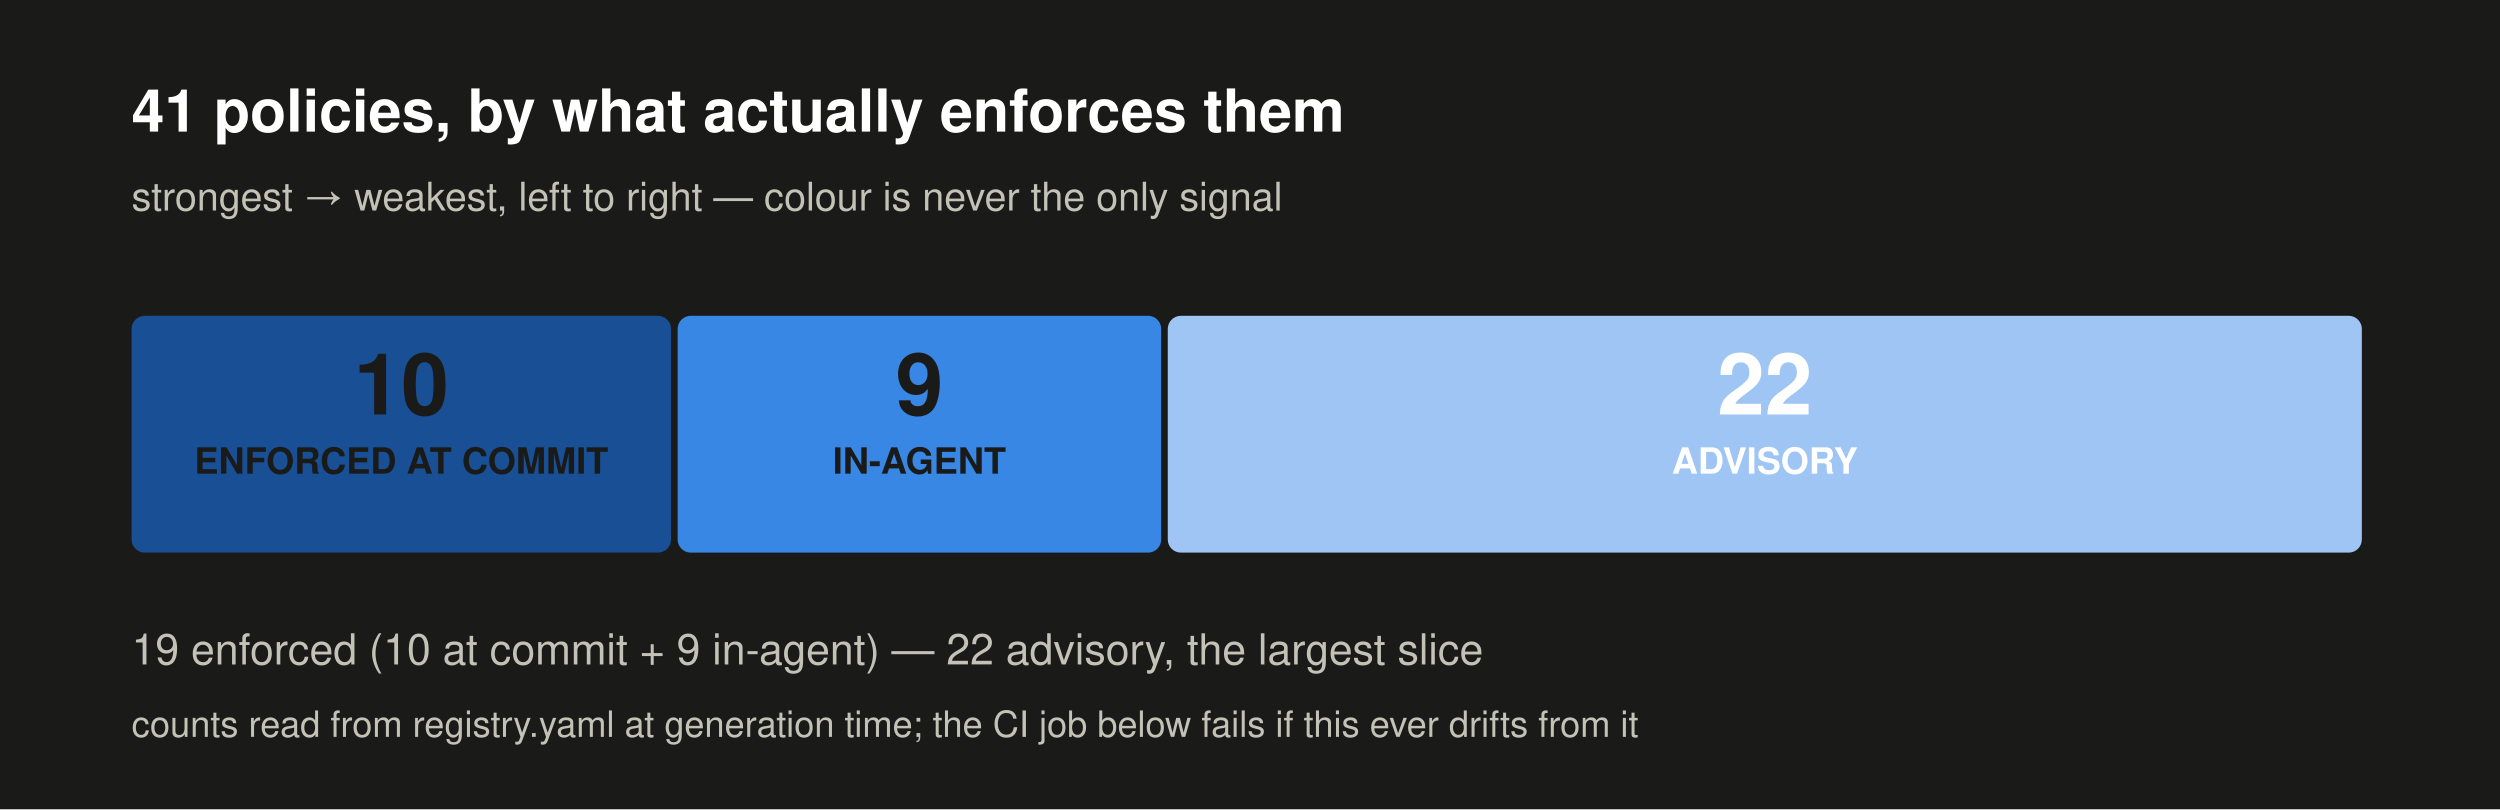
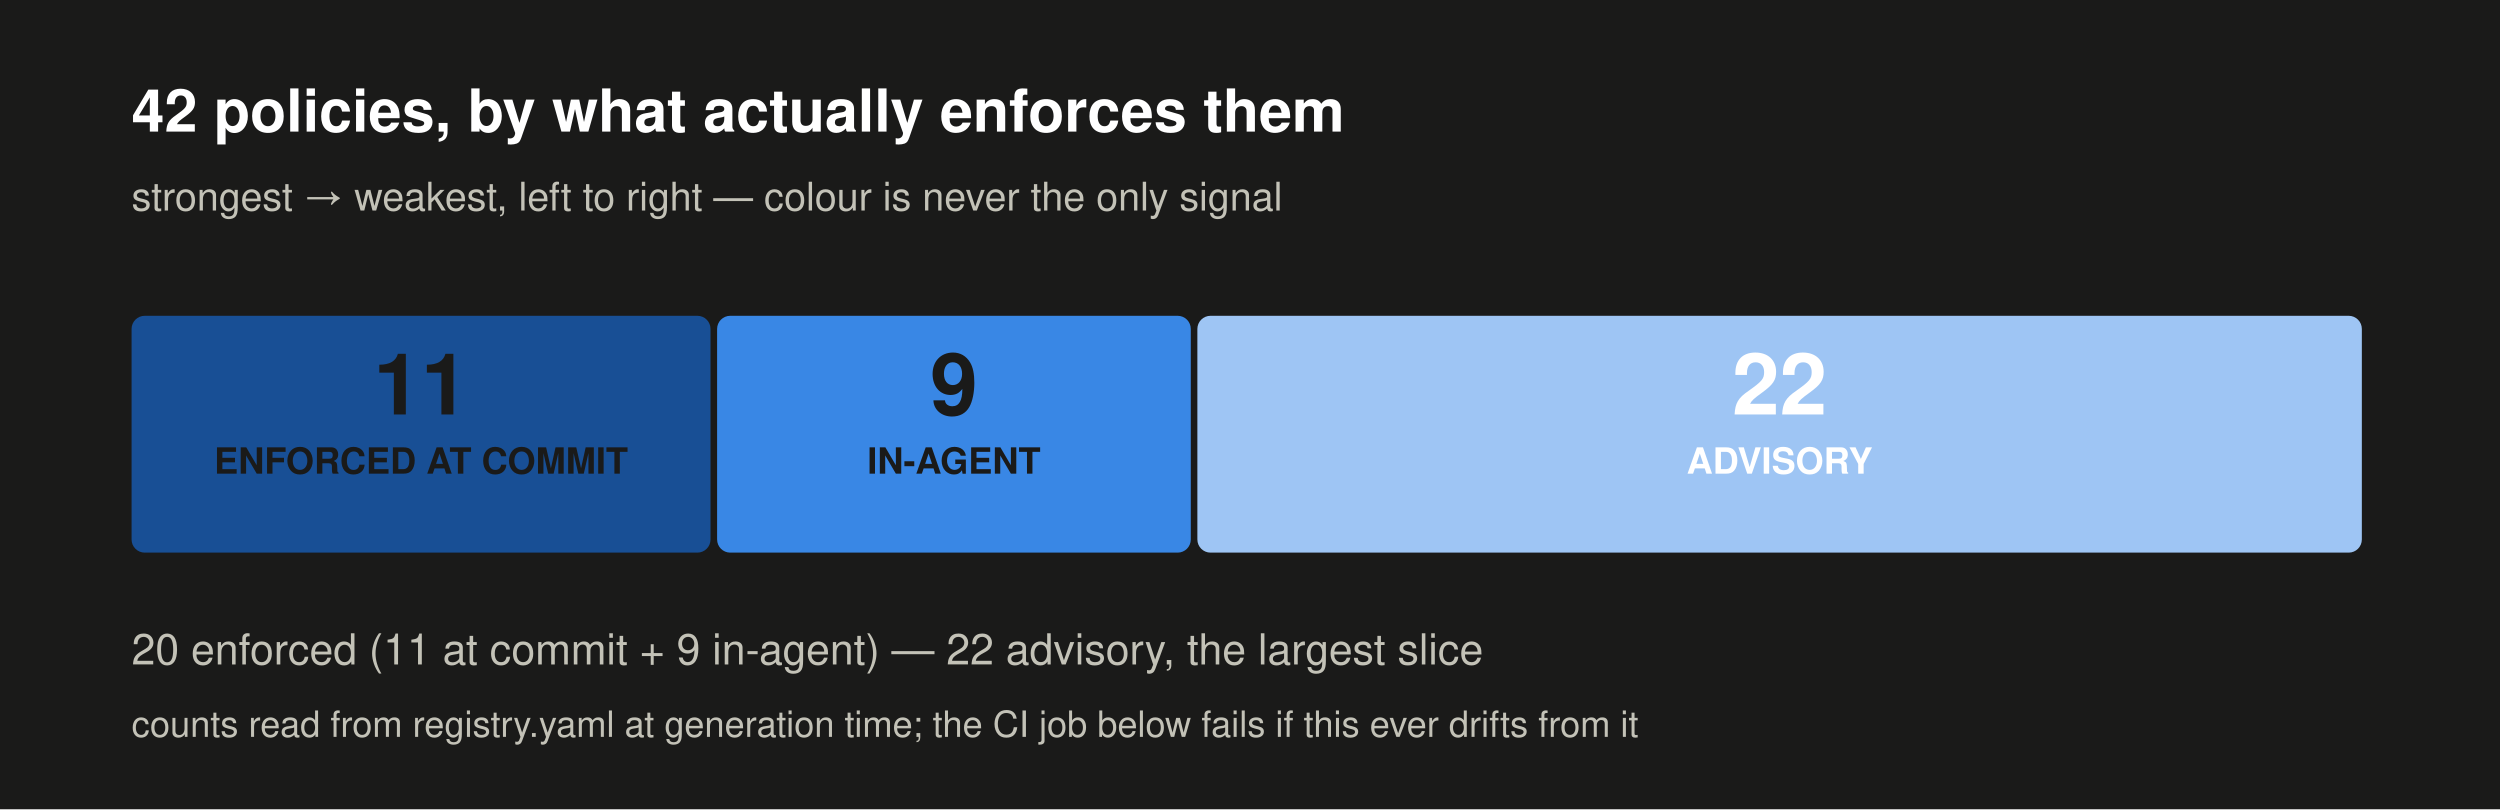
<svg xmlns="http://www.w3.org/2000/svg" width="760" height="246" viewBox="0 0 760 246" role="img" aria-labelledby="t d">
  <rect width="760" height="246" fill="#1a1a19" />
-   <text x="40" y="40" font-family="-apple-system, BlinkMacSystemFont, 'Segoe UI', Helvetica, Arial, sans-serif" font-size="18" font-weight="600" fill="#ffffff" text-anchor="start">41 policies, by what actually enforces them</text>
+   <text x="40" y="40" font-family="-apple-system, BlinkMacSystemFont, 'Segoe UI', Helvetica, Arial, sans-serif" font-size="18" font-weight="600" fill="#ffffff" text-anchor="start">42 policies, by what actually enforces them</text>
  <text x="40" y="64" font-family="-apple-system, BlinkMacSystemFont, 'Segoe UI', Helvetica, Arial, sans-serif" font-size="12" font-weight="400" fill="#c3c2b7" text-anchor="start">strongest → weakest, left to right — colour is never the only signal</text>
-   <rect x="40" y="96" width="164" height="72" rx="4" fill="#184f95" />
-   <text x="122" y="126" font-family="-apple-system, BlinkMacSystemFont, 'Segoe UI', Helvetica, Arial, sans-serif" font-size="26" font-weight="700" fill="#1a1a19" text-anchor="middle">10</text>
-   <text x="122" y="144" font-family="-apple-system, BlinkMacSystemFont, 'Segoe UI', Helvetica, Arial, sans-serif" font-size="11" font-weight="600" fill="#1a1a19" text-anchor="middle">ENFORCED AT COMMIT</text>
-   <rect x="206" y="96" width="147" height="72" rx="4" fill="#3987e5" />
-   <text x="279.5" y="126" font-family="-apple-system, BlinkMacSystemFont, 'Segoe UI', Helvetica, Arial, sans-serif" font-size="26" font-weight="700" fill="#1a1a19" text-anchor="middle">9</text>
-   <text x="279.5" y="144" font-family="-apple-system, BlinkMacSystemFont, 'Segoe UI', Helvetica, Arial, sans-serif" font-size="11" font-weight="600" fill="#1a1a19" text-anchor="middle">IN-AGENT</text>
-   <rect x="355" y="96" width="363" height="72" rx="4" fill="#9ec5f4" />
-   <text x="536.5" y="126" font-family="-apple-system, BlinkMacSystemFont, 'Segoe UI', Helvetica, Arial, sans-serif" font-size="26" font-weight="700" fill="#ffffff" text-anchor="middle">22</text>
-   <text x="536.5" y="144" font-family="-apple-system, BlinkMacSystemFont, 'Segoe UI', Helvetica, Arial, sans-serif" font-size="11" font-weight="600" fill="#ffffff" text-anchor="middle">ADVISORY</text>
-   <text x="40" y="202" font-family="-apple-system, BlinkMacSystemFont, 'Segoe UI', Helvetica, Arial, sans-serif" font-size="13" font-weight="400" fill="#c3c2b7" text-anchor="start">19 enforced (10 at commit + 9 in-agent) — 22 advisory, the largest slice</text>
+   <rect x="40" y="96" width="176" height="72" rx="4" fill="#184f95" />
+   <text x="128" y="126" font-family="-apple-system, BlinkMacSystemFont, 'Segoe UI', Helvetica, Arial, sans-serif" font-size="26" font-weight="700" fill="#1a1a19" text-anchor="middle">11</text>
+   <text x="128" y="144" font-family="-apple-system, BlinkMacSystemFont, 'Segoe UI', Helvetica, Arial, sans-serif" font-size="11" font-weight="600" fill="#1a1a19" text-anchor="middle">ENFORCED AT COMMIT</text>
+   <rect x="218" y="96" width="144" height="72" rx="4" fill="#3987e5" />
+   <text x="290" y="126" font-family="-apple-system, BlinkMacSystemFont, 'Segoe UI', Helvetica, Arial, sans-serif" font-size="26" font-weight="700" fill="#1a1a19" text-anchor="middle">9</text>
+   <text x="290" y="144" font-family="-apple-system, BlinkMacSystemFont, 'Segoe UI', Helvetica, Arial, sans-serif" font-size="11" font-weight="600" fill="#1a1a19" text-anchor="middle">IN-AGENT</text>
+   <rect x="364" y="96" width="354" height="72" rx="4" fill="#9ec5f4" />
+   <text x="541" y="126" font-family="-apple-system, BlinkMacSystemFont, 'Segoe UI', Helvetica, Arial, sans-serif" font-size="26" font-weight="700" fill="#ffffff" text-anchor="middle">22</text>
+   <text x="541" y="144" font-family="-apple-system, BlinkMacSystemFont, 'Segoe UI', Helvetica, Arial, sans-serif" font-size="11" font-weight="600" fill="#ffffff" text-anchor="middle">ADVISORY</text>
+   <text x="40" y="202" font-family="-apple-system, BlinkMacSystemFont, 'Segoe UI', Helvetica, Arial, sans-serif" font-size="13" font-weight="400" fill="#c3c2b7" text-anchor="start">20 enforced (11 at commit + 9 in-agent) — 22 advisory, the largest slice</text>
  <text x="40" y="224" font-family="-apple-system, BlinkMacSystemFont, 'Segoe UI', Helvetica, Arial, sans-serif" font-size="11" font-weight="400" fill="#c3c2b7" text-anchor="start">counts read from registry.yaml at generation time; the CI job below fails if this ever drifts from it</text>
</svg>
